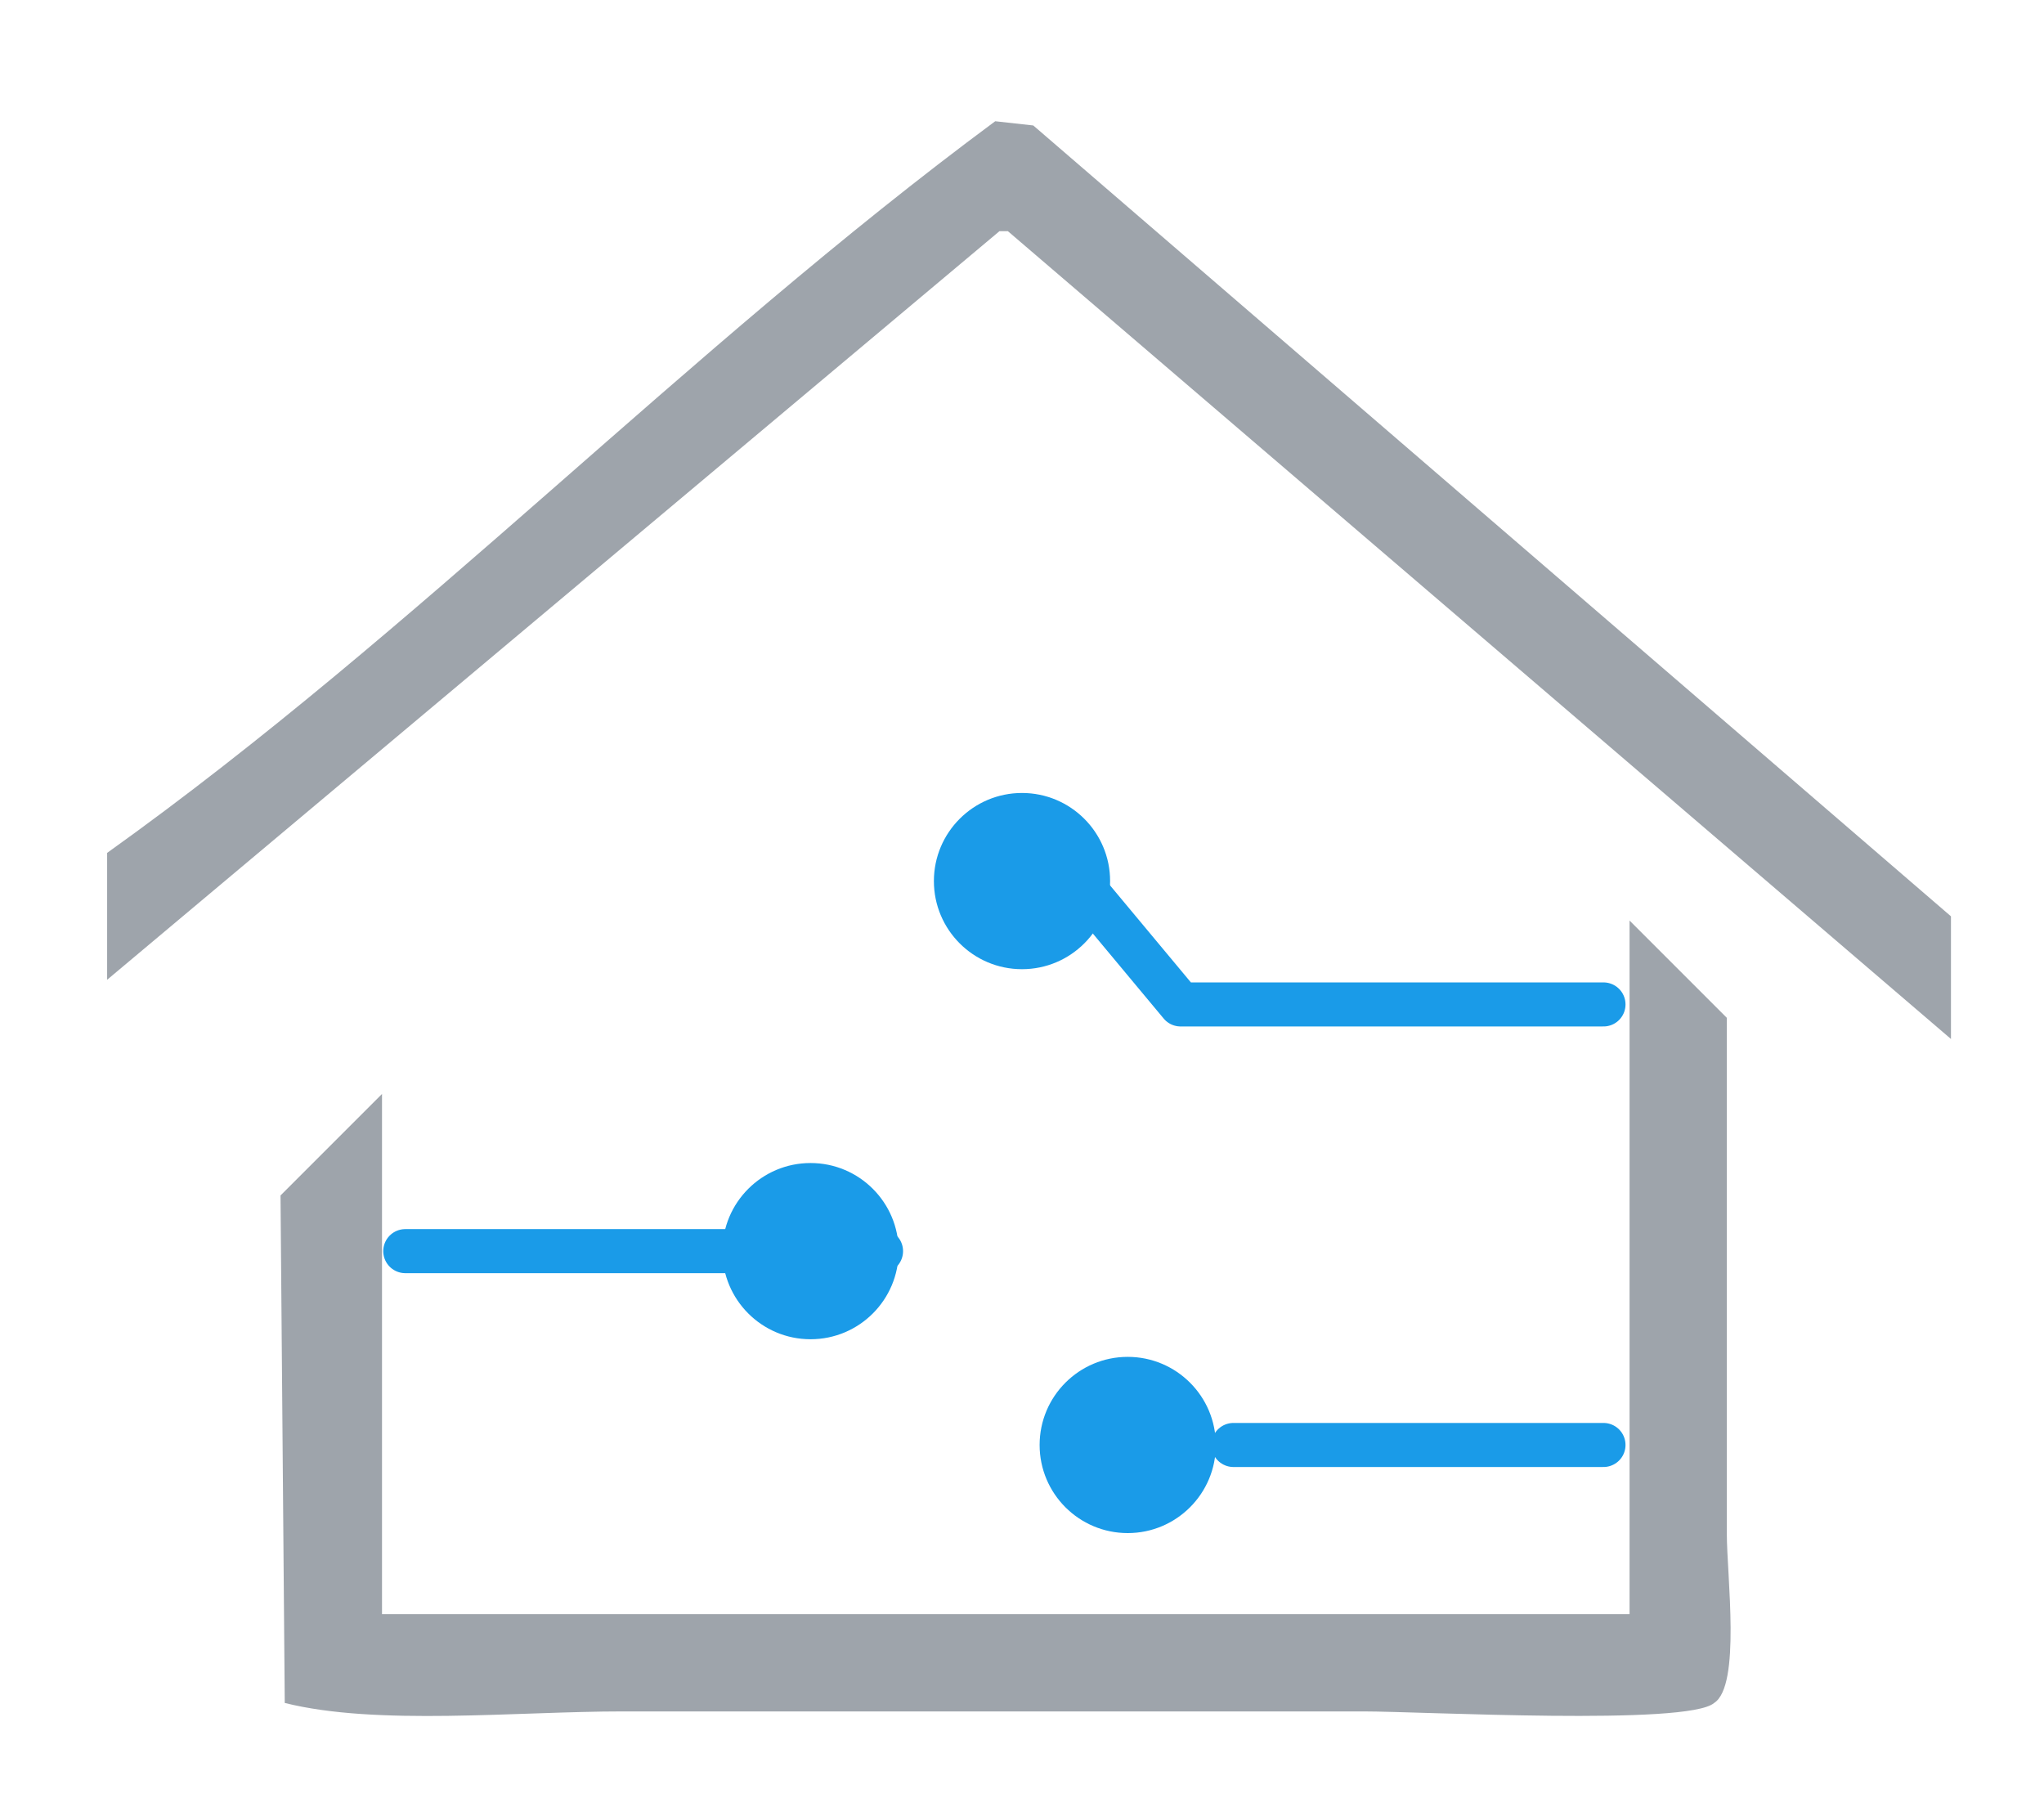
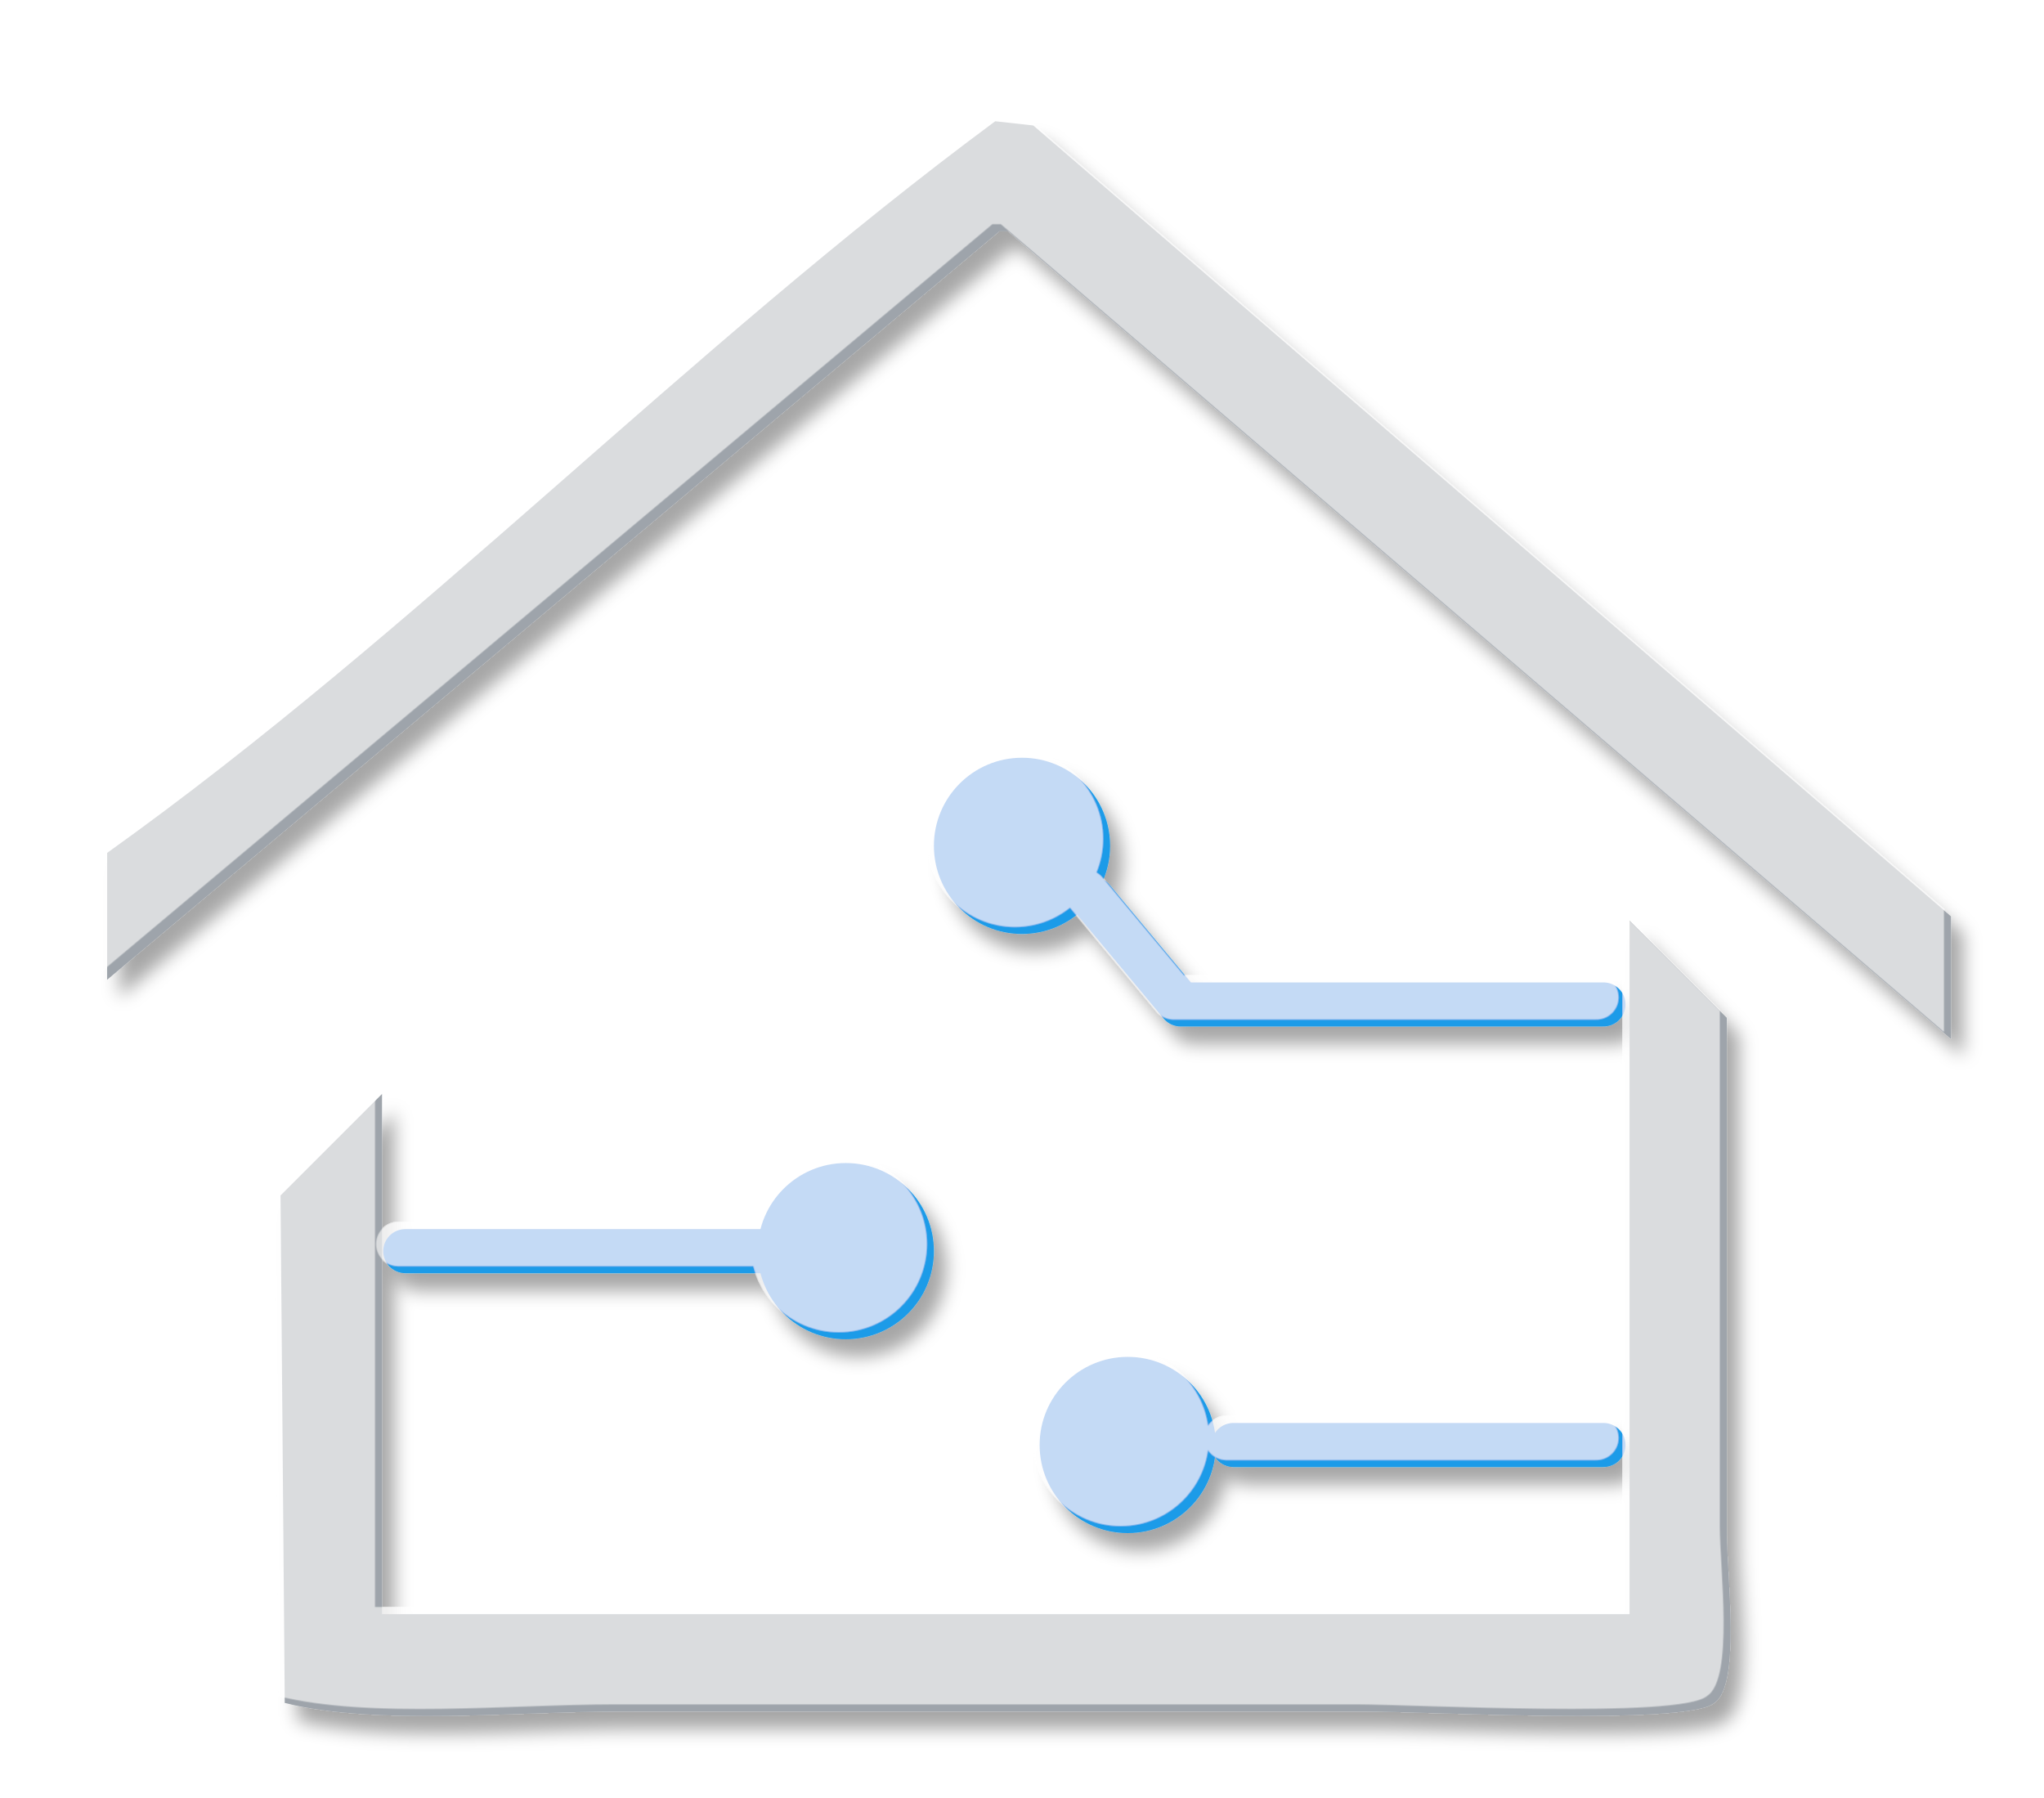
<svg xmlns="http://www.w3.org/2000/svg" viewBox="70 92 116 102">
-   <path d="M 126.48 98.88 C 127.20 98.96 127.92 99.04 128.64 99.12 C 145.99 114.08 163.36 129.04 180.72 144.00 C 180.72 146.32 180.72 148.64 180.72 150.96 C 162.88 135.68 145.04 120.40 127.20 105.12 C 127.04 105.12 126.88 105.12 126.72 105.12 C 109.84 119.28 92.96 133.44 76.08 147.60 C 76.08 145.20 76.08 142.80 76.08 140.40 C 93.77 127.76 108.93 111.87 126.48 98.88 Z" fill="#9ea4ab" />
-   <path d="M 91.68 183.60 C 115.28 183.60 138.88 183.60 162.48 183.60 C 162.48 170.48 162.48 157.36 162.48 144.24 C 164.32 146.08 166.16 147.92 168.00 149.76 C 168.00 159.52 168.00 169.28 168.00 179.04 C 168.00 181.41 168.81 187.66 167.28 188.64 C 165.78 189.94 150.75 189.12 147.36 189.12 C 133.36 189.12 119.36 189.12 105.36 189.12 C 99.28 189.12 91.39 189.95 86.16 188.64 C 86.08 179.04 86.00 169.44 85.92 159.84 C 87.84 157.92 89.76 156.00 91.68 154.08 C 91.68 163.92 91.68 173.76 91.68 183.60 Z" fill="#9ea4ab" />
-   <g stroke="#1A9BE8" stroke-width="2.5" stroke-linecap="round" stroke-linejoin="round" fill="none">
-     <path d="M 132 143 L 137 149 L 161 149" />
-     <line x1="93" y1="163" x2="120" y2="163" />
-     <line x1="140" y1="174" x2="161" y2="174" />
+   <defs>
+     <filter id="ua-bevel" x="-20%" y="-20%" width="140%" height="140%">
+       <feOffset dx="-0.4" dy="-0.4" in="SourceAlpha" result="hl-shape" />
+       <feFlood flood-color="white" flood-opacity="0.55" result="hl-color" />
+       <feComposite in="hl-color" in2="hl-shape" operator="in" result="hl" />
+       <feGaussianBlur in="SourceAlpha" stdDeviation="0.5" result="sh-blur" />
+       <feOffset dx="0.7" dy="1" in="sh-blur" result="sh-shape" />
+       <feFlood flood-color="black" flood-opacity="0.35" result="sh-color" />
+       <feComposite in="sh-color" in2="sh-shape" operator="in" result="sh" />
+       <feMerge>
+         <feMergeNode in="sh" />
+         <feMergeNode in="SourceGraphic" />
+         <feMergeNode in="hl" />
+       </feMerge>
+     </filter>
+   </defs>
+   <g filter="url(#ua-bevel)">
+     <path d="M 126.48 98.88 C 127.20 98.96 127.92 99.04 128.64 99.12 C 145.99 114.08 163.36 129.04 180.72 144.00 C 180.72 146.32 180.72 148.64 180.72 150.96 C 162.88 135.68 145.04 120.40 127.20 105.12 C 127.04 105.12 126.88 105.12 126.72 105.12 C 109.84 119.28 92.96 133.44 76.08 147.60 C 76.08 145.20 76.08 142.80 76.08 140.40 C 93.77 127.76 108.93 111.87 126.48 98.88 Z" fill="#9ea4ab" />
+     <path d="M 91.68 183.60 C 115.28 183.60 138.88 183.60 162.48 183.60 C 162.48 170.48 162.48 157.36 162.48 144.24 C 164.32 146.08 166.16 147.92 168.00 149.76 C 168.00 159.52 168.00 169.28 168.00 179.04 C 168.00 181.41 168.81 187.66 167.28 188.64 C 165.78 189.94 150.75 189.12 147.36 189.12 C 133.36 189.12 119.36 189.12 105.36 189.12 C 99.28 189.12 91.39 189.95 86.16 188.64 C 86.08 179.04 86.00 169.44 85.92 159.84 C 87.84 157.92 89.76 156.00 91.68 154.08 C 91.68 163.92 91.68 173.76 91.68 183.60 Z" fill="#9ea4ab" />
+     <g stroke="#1A9BE8" stroke-width="2.5" stroke-linecap="round" stroke-linejoin="round" fill="none">
+       <path d="M 132 143 L 137 149 L 161 149" />
+       <line x1="93" y1="163" x2="120" y2="163" />
+       <line x1="140" y1="174" x2="161" y2="174" />
+     </g>
+     <circle cx="128" cy="140" r="5" fill="#1A9BE8" />
+     <circle cx="118" cy="163" r="5" fill="#1A9BE8" />
+     <circle cx="134" cy="174" r="5" fill="#1A9BE8" />
  </g>
-   <circle cx="128" cy="142" r="5" fill="#1A9BE8" />
-   <circle cx="116" cy="163" r="5" fill="#1A9BE8" />
-   <circle cx="134" cy="174" r="5" fill="#1A9BE8" />
</svg>
